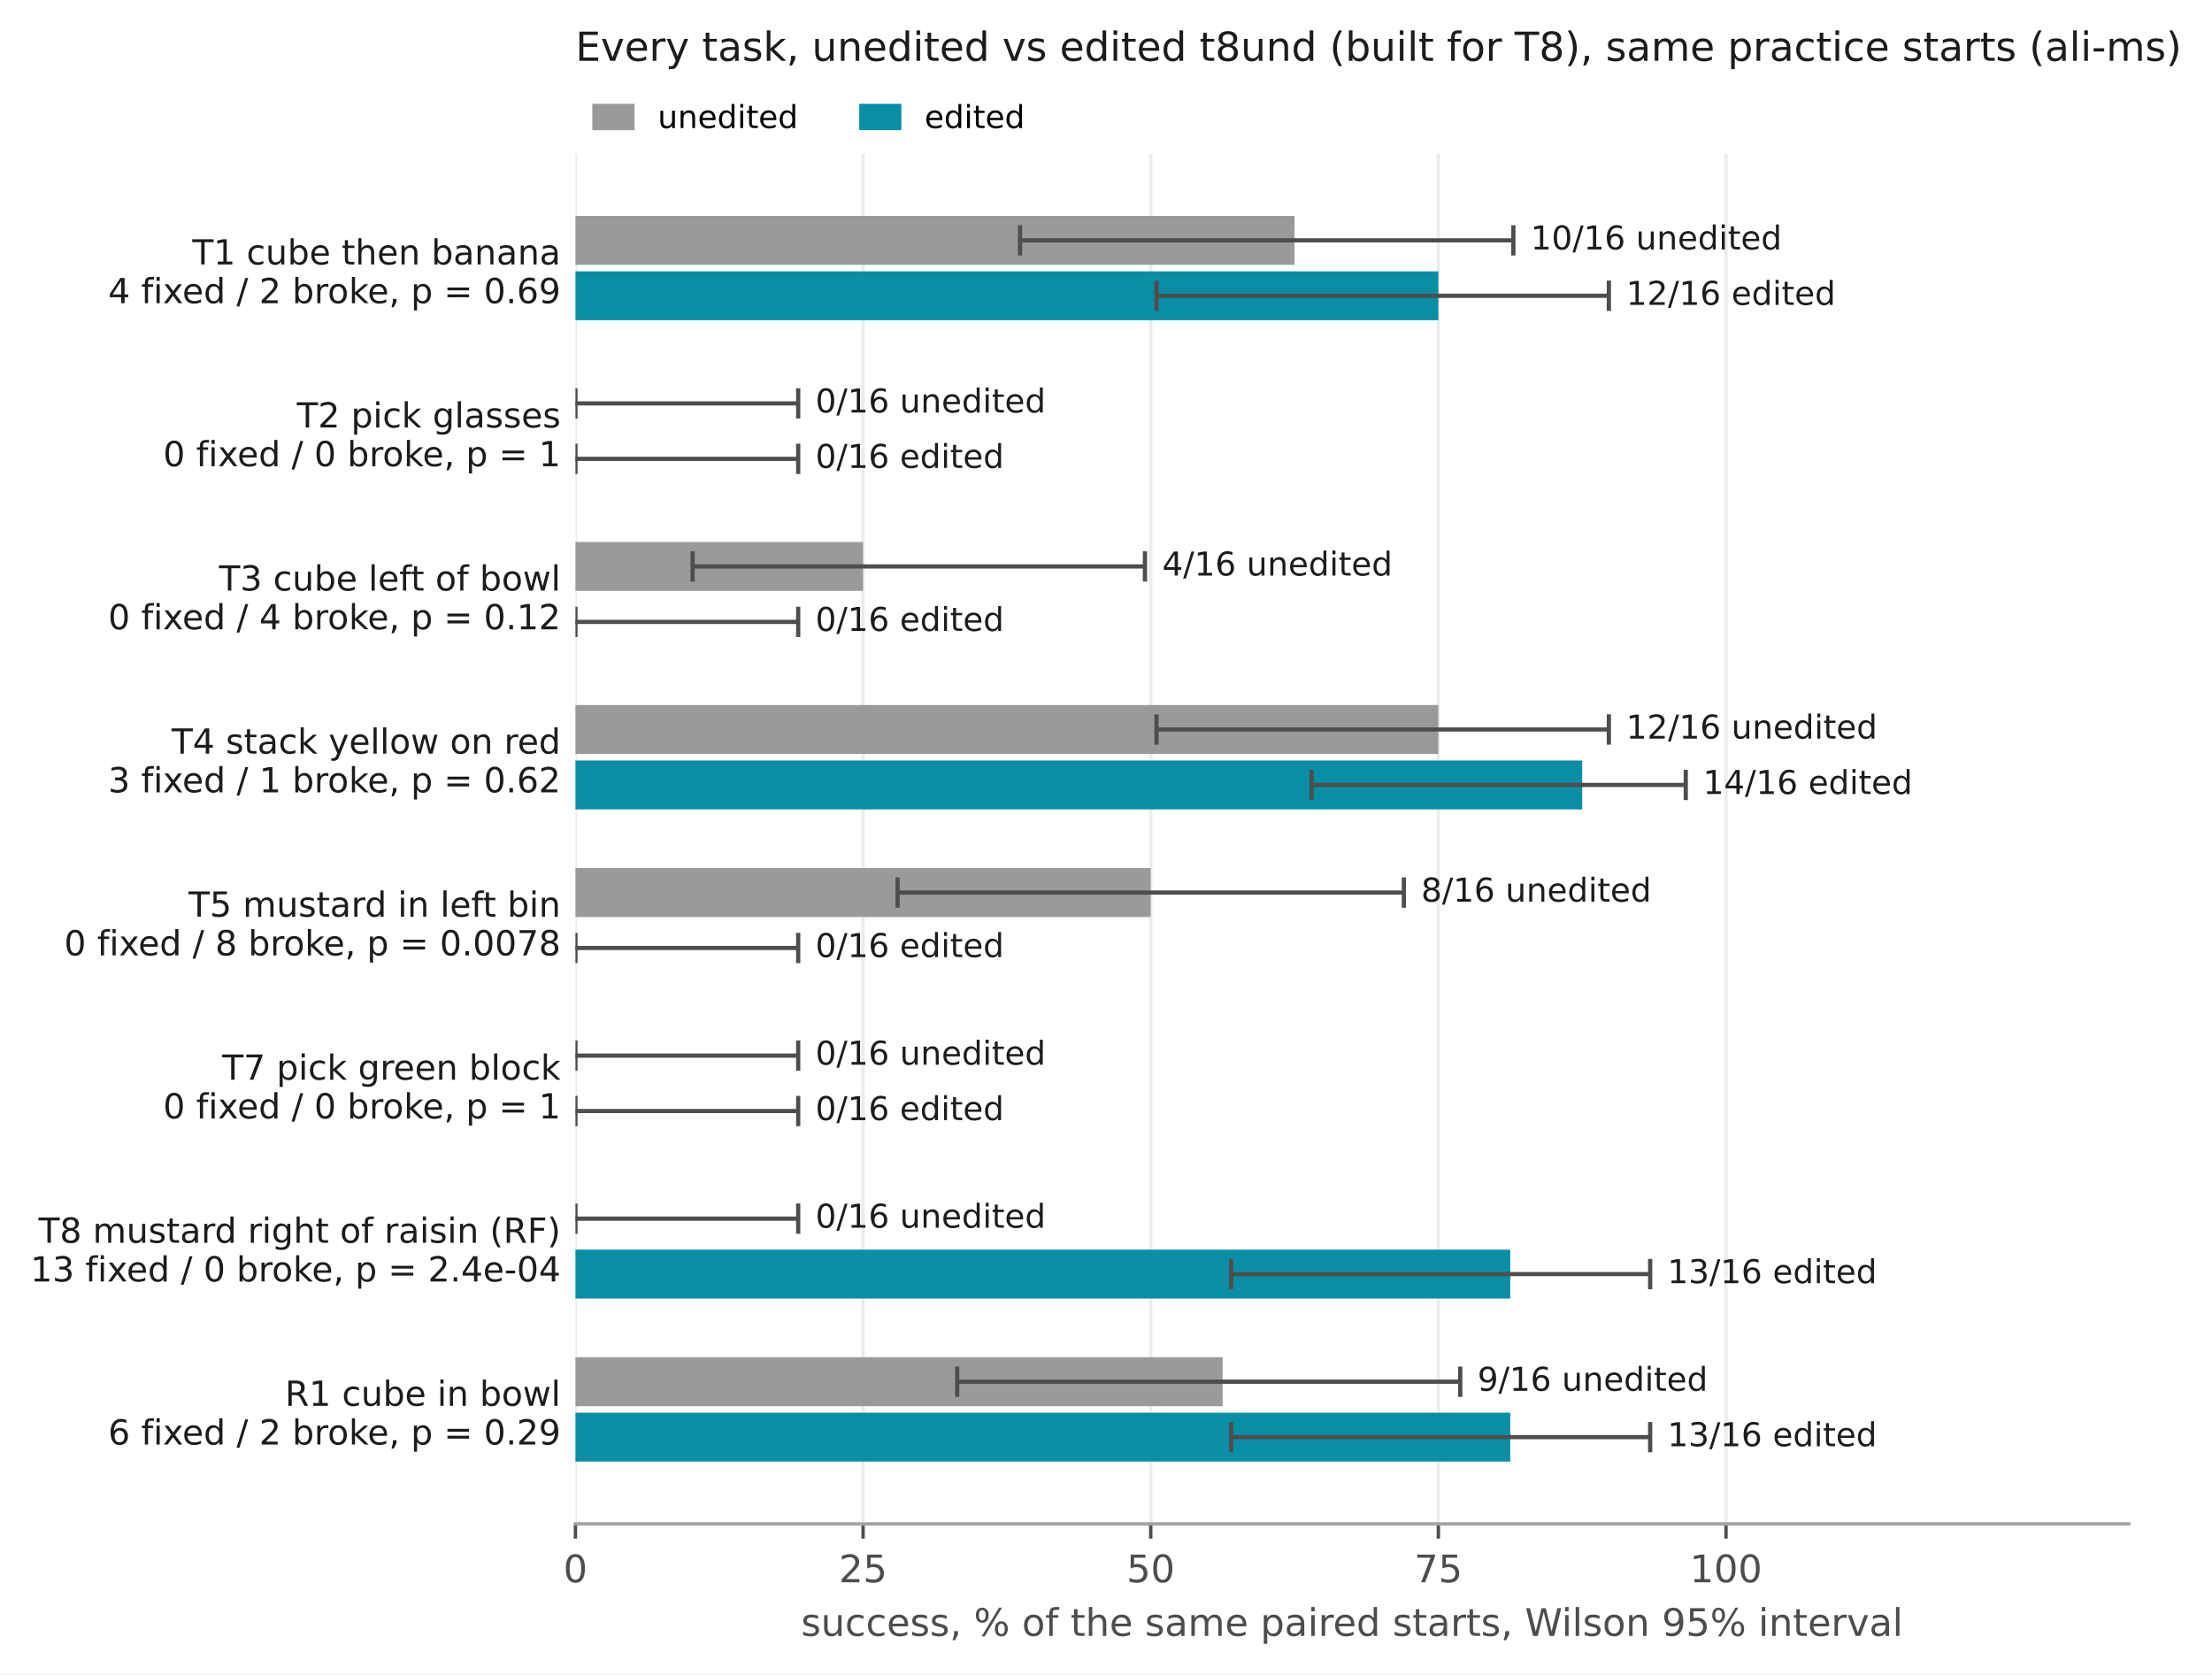
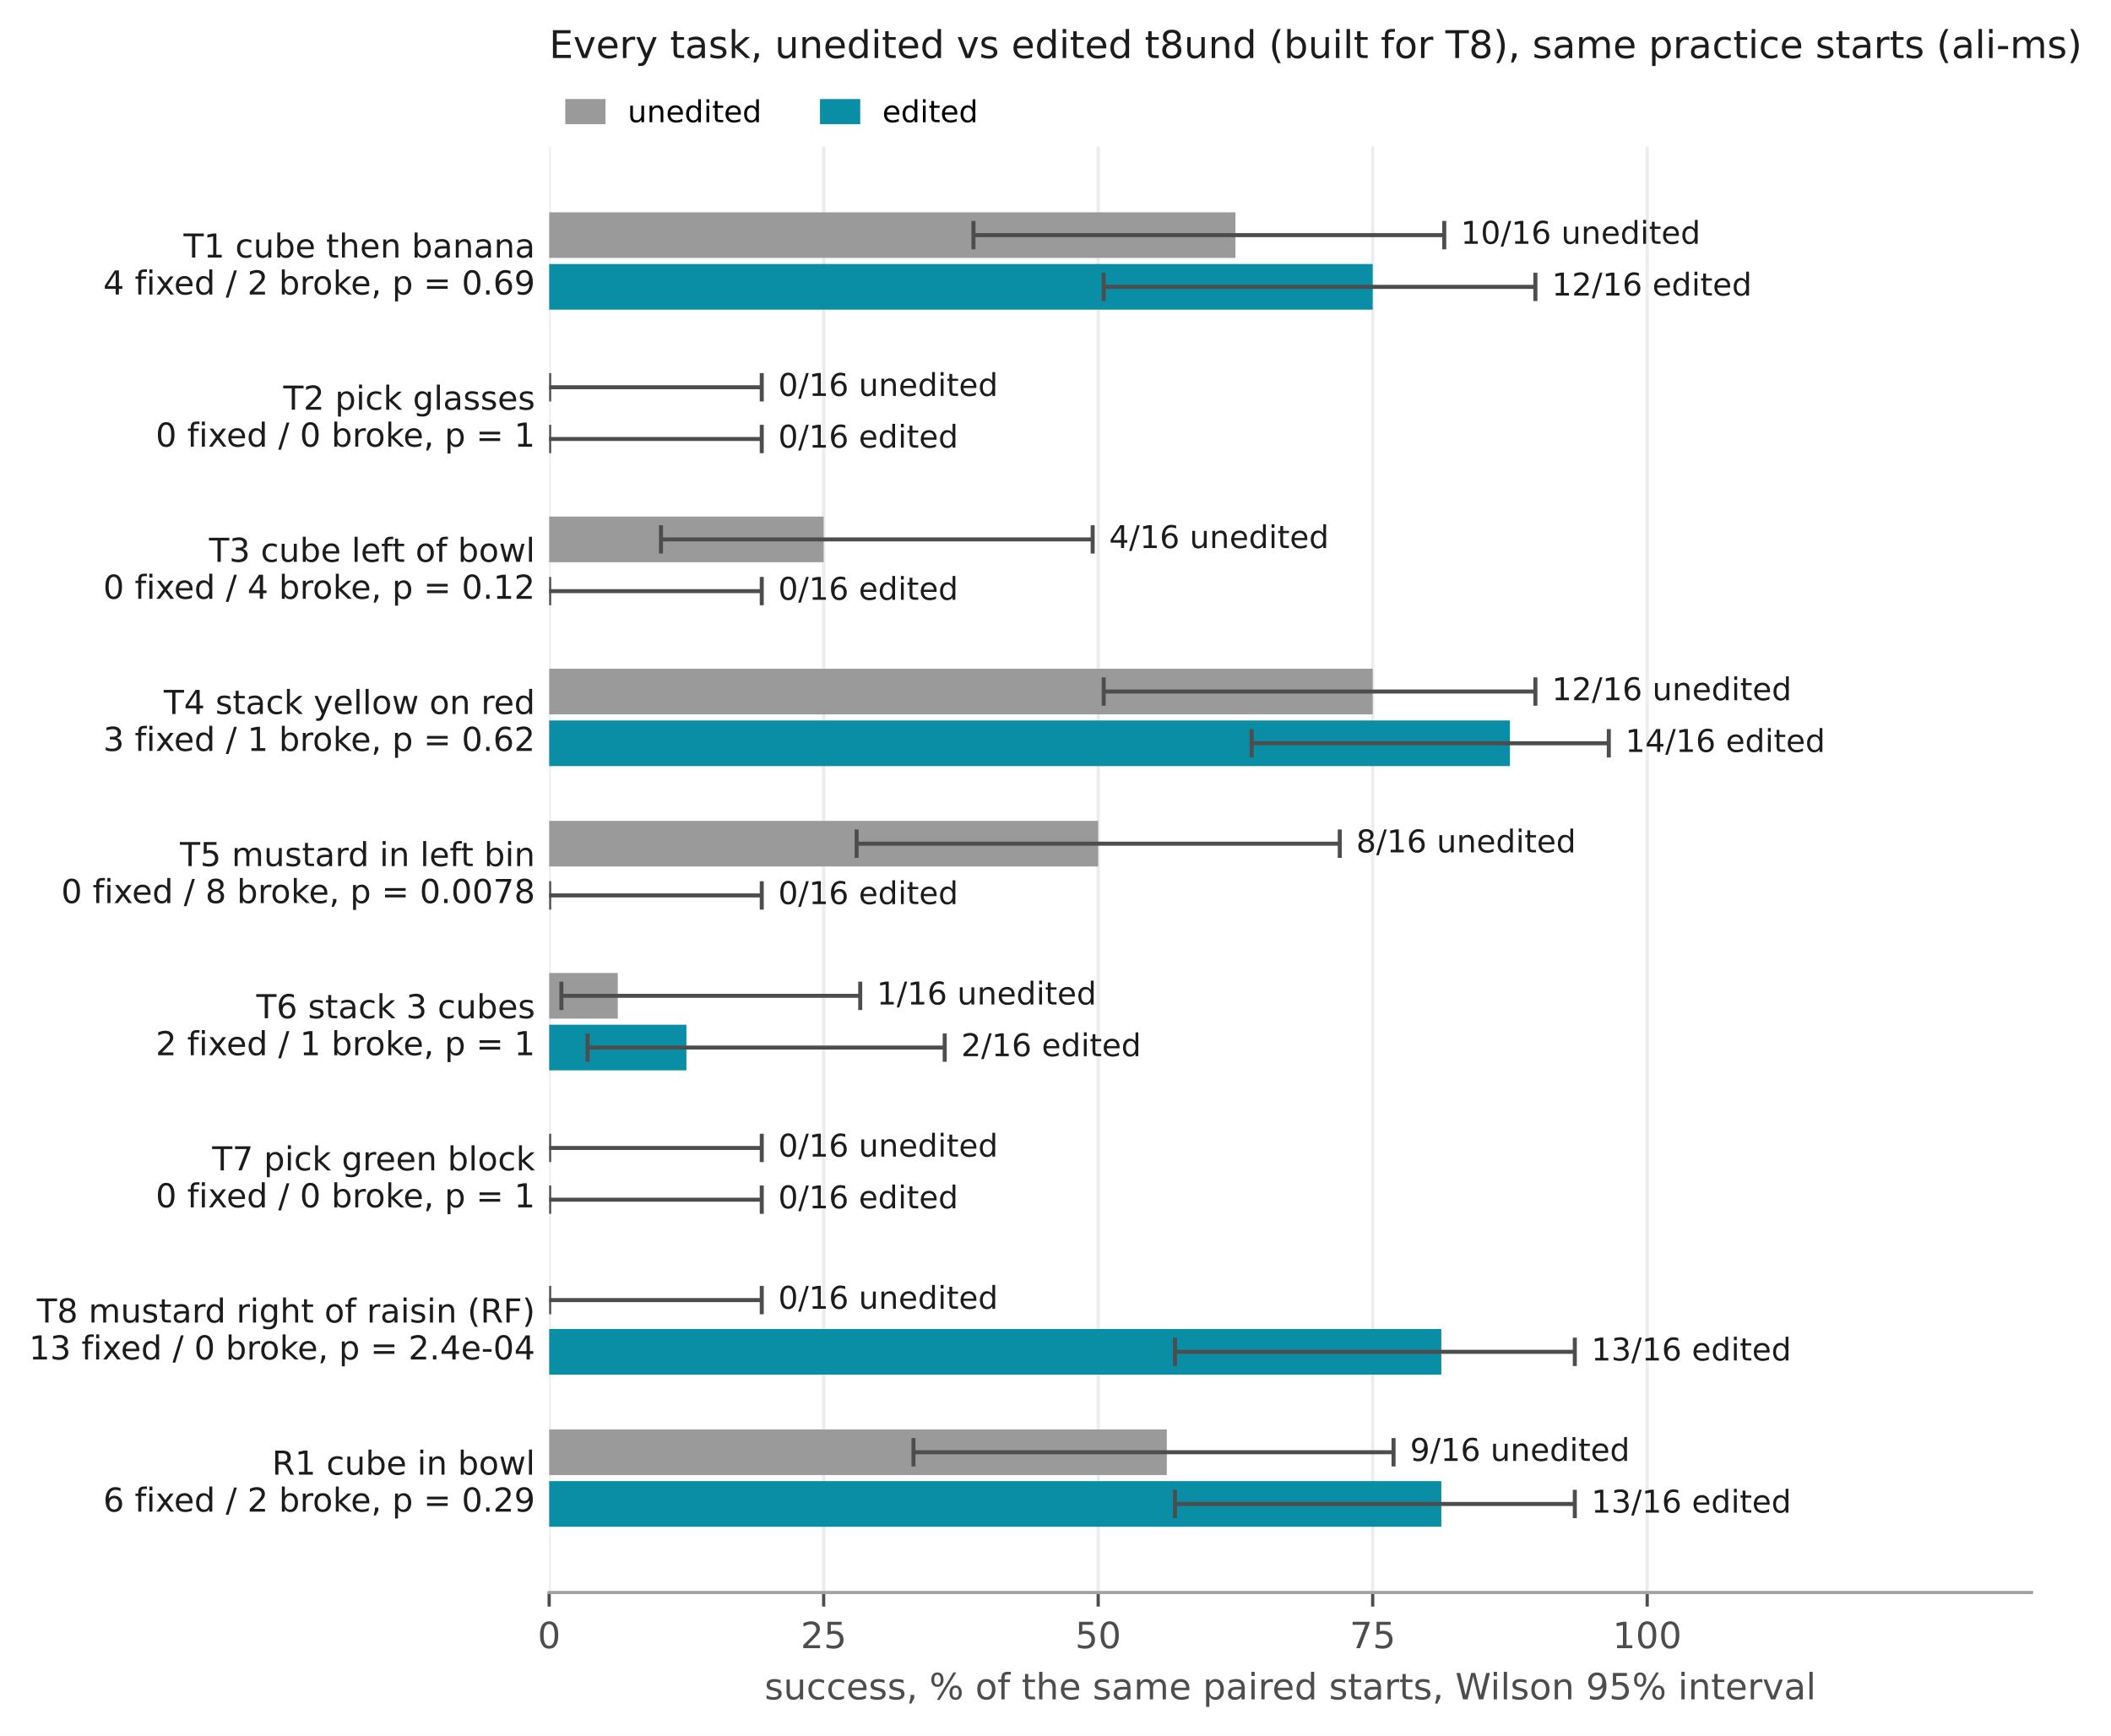
- <svg xmlns="http://www.w3.org/2000/svg" xmlns:xlink="http://www.w3.org/1999/xlink" width="524.466pt" height="396.918pt" viewBox="0 0 524.466 396.918" version="1.1">
+ <svg xmlns="http://www.w3.org/2000/svg" xmlns:xlink="http://www.w3.org/1999/xlink" width="524.466pt" height="431.29pt" viewBox="0 0 524.466 431.29" version="1.1">
  <defs>
    <style type="text/css">*{stroke-linejoin: round; stroke-linecap: butt}</style>
  </defs>
  <g id="figure_1">
    <g id="patch_1">
-       <path d="M 0 396.918  L 524.466 396.918  L 524.466 0  L 0 0  z " style="fill: #ffffff" />
+       <path d="M 0 431.29  L 524.466 431.29  L 524.466 0  L 0 0  z " style="fill: #ffffff" />
    </g>
    <g id="axes_1">
      <g id="patch_2">
-         <path d="M 136.438 361.297  L 504.718 361.297  L 504.718 36.419  L 136.438 36.419  z " style="fill: #ffffff" />
+         <path d="M 136.438 395.67  L 504.718 395.67  L 504.718 36.419  L 136.438 36.419  z " style="fill: #ffffff" />
      </g>
      <g id="matplotlib.axis_1">
        <g id="xtick_1">
          <g id="line2d_1">
-             <path d="M 136.438 361.297  L 136.438 36.419  " clip-path="url(#p811face455)" style="fill: none; stroke: #ececec; stroke-width: 0.8; stroke-linecap: square" />
+             <path d="M 136.438 395.67  L 136.438 36.419  " clip-path="url(#p0af04ca057)" style="fill: none; stroke: #ececec; stroke-width: 0.8; stroke-linecap: square" />
          </g>
          <g id="line2d_2">
            <defs>
-               <path id="mc094efc248" d="M 0 0  L 0 3.5  " style="stroke: #4d4d4d; stroke-width: 0.8" />
+               <path id="mbd203a57cf" d="M 0 0  L 0 3.5  " style="stroke: #4d4d4d; stroke-width: 0.8" />
            </defs>
            <g>
-               <use xlink:href="#mc094efc248" x="136.438" y="361.297" style="fill: #4d4d4d; stroke: #4d4d4d; stroke-width: 0.8" />
+               <use xlink:href="#mbd203a57cf" x="136.438" y="395.67" style="fill: #4d4d4d; stroke: #4d4d4d; stroke-width: 0.8" />
            </g>
          </g>
          <g id="text_1">
-             <text style="font-size: 9px; font-family: 'DejaVu Sans'; text-anchor: middle; fill: #4d4d4d" x="136.438" y="375.136" transform="rotate(-0 136.438 375.1355)">0</text>
+             <text style="font-size: 9px; font-family: 'DejaVu Sans'; text-anchor: middle; fill: #4d4d4d" x="136.438" y="409.508" transform="rotate(-0 136.438 409.5083)">0</text>
          </g>
        </g>
        <g id="xtick_2">
          <g id="line2d_3">
-             <path d="M 204.638 361.297  L 204.638 36.419  " clip-path="url(#p811face455)" style="fill: none; stroke: #ececec; stroke-width: 0.8; stroke-linecap: square" />
+             <path d="M 204.638 395.67  L 204.638 36.419  " clip-path="url(#p0af04ca057)" style="fill: none; stroke: #ececec; stroke-width: 0.8; stroke-linecap: square" />
          </g>
          <g id="line2d_4">
            <g>
-               <use xlink:href="#mc094efc248" x="204.638" y="361.297" style="fill: #4d4d4d; stroke: #4d4d4d; stroke-width: 0.8" />
+               <use xlink:href="#mbd203a57cf" x="204.638" y="395.67" style="fill: #4d4d4d; stroke: #4d4d4d; stroke-width: 0.8" />
            </g>
          </g>
          <g id="text_2">
-             <text style="font-size: 9px; font-family: 'DejaVu Sans'; text-anchor: middle; fill: #4d4d4d" x="204.638" y="375.136" transform="rotate(-0 204.638 375.1355)">25</text>
+             <text style="font-size: 9px; font-family: 'DejaVu Sans'; text-anchor: middle; fill: #4d4d4d" x="204.638" y="409.508" transform="rotate(-0 204.638 409.5083)">25</text>
          </g>
        </g>
        <g id="xtick_3">
          <g id="line2d_5">
-             <path d="M 272.838 361.297  L 272.838 36.419  " clip-path="url(#p811face455)" style="fill: none; stroke: #ececec; stroke-width: 0.8; stroke-linecap: square" />
+             <path d="M 272.838 395.67  L 272.838 36.419  " clip-path="url(#p0af04ca057)" style="fill: none; stroke: #ececec; stroke-width: 0.8; stroke-linecap: square" />
          </g>
          <g id="line2d_6">
            <g>
-               <use xlink:href="#mc094efc248" x="272.838" y="361.297" style="fill: #4d4d4d; stroke: #4d4d4d; stroke-width: 0.8" />
+               <use xlink:href="#mbd203a57cf" x="272.838" y="395.67" style="fill: #4d4d4d; stroke: #4d4d4d; stroke-width: 0.8" />
            </g>
          </g>
          <g id="text_3">
-             <text style="font-size: 9px; font-family: 'DejaVu Sans'; text-anchor: middle; fill: #4d4d4d" x="272.838" y="375.136" transform="rotate(-0 272.838 375.1355)">50</text>
+             <text style="font-size: 9px; font-family: 'DejaVu Sans'; text-anchor: middle; fill: #4d4d4d" x="272.838" y="409.508" transform="rotate(-0 272.838 409.5083)">50</text>
          </g>
        </g>
        <g id="xtick_4">
          <g id="line2d_7">
-             <path d="M 341.038 361.297  L 341.038 36.419  " clip-path="url(#p811face455)" style="fill: none; stroke: #ececec; stroke-width: 0.8; stroke-linecap: square" />
+             <path d="M 341.038 395.67  L 341.038 36.419  " clip-path="url(#p0af04ca057)" style="fill: none; stroke: #ececec; stroke-width: 0.8; stroke-linecap: square" />
          </g>
          <g id="line2d_8">
            <g>
-               <use xlink:href="#mc094efc248" x="341.038" y="361.297" style="fill: #4d4d4d; stroke: #4d4d4d; stroke-width: 0.8" />
+               <use xlink:href="#mbd203a57cf" x="341.038" y="395.67" style="fill: #4d4d4d; stroke: #4d4d4d; stroke-width: 0.8" />
            </g>
          </g>
          <g id="text_4">
-             <text style="font-size: 9px; font-family: 'DejaVu Sans'; text-anchor: middle; fill: #4d4d4d" x="341.038" y="375.136" transform="rotate(-0 341.038 375.1355)">75</text>
+             <text style="font-size: 9px; font-family: 'DejaVu Sans'; text-anchor: middle; fill: #4d4d4d" x="341.038" y="409.508" transform="rotate(-0 341.038 409.5083)">75</text>
          </g>
        </g>
        <g id="xtick_5">
          <g id="line2d_9">
-             <path d="M 409.238 361.297  L 409.238 36.419  " clip-path="url(#p811face455)" style="fill: none; stroke: #ececec; stroke-width: 0.8; stroke-linecap: square" />
+             <path d="M 409.238 395.67  L 409.238 36.419  " clip-path="url(#p0af04ca057)" style="fill: none; stroke: #ececec; stroke-width: 0.8; stroke-linecap: square" />
          </g>
          <g id="line2d_10">
            <g>
-               <use xlink:href="#mc094efc248" x="409.238" y="361.297" style="fill: #4d4d4d; stroke: #4d4d4d; stroke-width: 0.8" />
+               <use xlink:href="#mbd203a57cf" x="409.238" y="395.67" style="fill: #4d4d4d; stroke: #4d4d4d; stroke-width: 0.8" />
            </g>
          </g>
          <g id="text_5">
-             <text style="font-size: 9px; font-family: 'DejaVu Sans'; text-anchor: middle; fill: #4d4d4d" x="409.238" y="375.136" transform="rotate(-0 409.238 375.1355)">100</text>
+             <text style="font-size: 9px; font-family: 'DejaVu Sans'; text-anchor: middle; fill: #4d4d4d" x="409.238" y="409.508" transform="rotate(-0 409.238 409.5083)">100</text>
          </g>
        </g>
        <g id="text_6">
-           <text style="font-size: 9px; font-family: 'DejaVu Sans'; text-anchor: middle; fill: #4d4d4d" x="320.578" y="387.846" transform="rotate(-0 320.578 387.8458)">success, % of the same paired starts, Wilson 95% interval</text>
+           <text style="font-size: 9px; font-family: 'DejaVu Sans'; text-anchor: middle; fill: #4d4d4d" x="320.578" y="422.219" transform="rotate(-0 320.578 422.2186)">success, % of the same paired starts, Wilson 95% interval</text>
        </g>
      </g>
      <g id="matplotlib.axis_2">
        <g id="ytick_1">
          <g id="line2d_11" />
          <g id="text_7">
-             <text style="font-size: 8.2px; font-family: 'DejaVu Sans'; fill: #1c1c1c" transform="translate(67.56609 333.3066)">R1 cube in bowl</text>
-             <text style="font-size: 8.2px; font-family: 'DejaVu Sans'; fill: #1c1c1c" transform="translate(25.63847 342.4888)">6 fixed / 2 broke, p = 0.29</text>
+             <text style="font-size: 8.2px; font-family: 'DejaVu Sans'; fill: #1c1c1c" transform="translate(67.56609 366.3914)">R1 cube in bowl</text>
+             <text style="font-size: 8.2px; font-family: 'DejaVu Sans'; fill: #1c1c1c" transform="translate(25.63847 375.5736)">6 fixed / 2 broke, p = 0.29</text>
          </g>
        </g>
        <g id="ytick_2">
          <g id="line2d_12" />
          <g id="text_8">
-             <text style="font-size: 8.2px; font-family: 'DejaVu Sans'; fill: #1c1c1c" transform="translate(9.150062 294.649)">T8 mustard right of raisin (RF)</text>
-             <text style="font-size: 8.2px; font-family: 'DejaVu Sans'; fill: #1c1c1c" transform="translate(7.2 303.8312)">13 fixed / 0 broke, p = 2.4e-04</text>
+             <text style="font-size: 8.2px; font-family: 'DejaVu Sans'; fill: #1c1c1c" transform="translate(9.150062 328.5914)">T8 mustard right of raisin (RF)</text>
+             <text style="font-size: 8.2px; font-family: 'DejaVu Sans'; fill: #1c1c1c" transform="translate(7.2 337.7736)">13 fixed / 0 broke, p = 2.4e-04</text>
          </g>
        </g>
        <g id="ytick_3">
          <g id="line2d_13" />
          <g id="text_9">
-             <text style="font-size: 8.2px; font-family: 'DejaVu Sans'; fill: #1c1c1c" transform="translate(52.71513 255.9914)">T7 pick green block</text>
-             <text style="font-size: 8.2px; font-family: 'DejaVu Sans'; fill: #1c1c1c" transform="translate(38.67903 265.1736)">0 fixed / 0 broke, p = 1</text>
+             <text style="font-size: 8.2px; font-family: 'DejaVu Sans'; fill: #1c1c1c" transform="translate(52.71513 290.7914)">T7 pick green block</text>
+             <text style="font-size: 8.2px; font-family: 'DejaVu Sans'; fill: #1c1c1c" transform="translate(38.67903 299.9737)">0 fixed / 0 broke, p = 1</text>
          </g>
        </g>
        <g id="ytick_4">
          <g id="line2d_14" />
          <g id="text_10">
-             <text style="font-size: 8.2px; font-family: 'DejaVu Sans'; fill: #1c1c1c" transform="translate(44.72269 217.3338)">T5 mustard in left bin</text>
-             <text style="font-size: 8.2px; font-family: 'DejaVu Sans'; fill: #1c1c1c" transform="translate(15.20397 226.516)">0 fixed / 8 broke, p = 0.0078</text>
+             <text style="font-size: 8.2px; font-family: 'DejaVu Sans'; fill: #1c1c1c" transform="translate(63.68006 252.9914)">T6 stack 3 cubes</text>
+             <text style="font-size: 8.2px; font-family: 'DejaVu Sans'; fill: #1c1c1c" transform="translate(38.67903 262.1737)">2 fixed / 1 broke, p = 1</text>
          </g>
        </g>
        <g id="ytick_5">
          <g id="line2d_15" />
          <g id="text_11">
-             <text style="font-size: 8.2px; font-family: 'DejaVu Sans'; fill: #1c1c1c" transform="translate(40.68931 178.6762)">T4 stack yellow on red</text>
-             <text style="font-size: 8.2px; font-family: 'DejaVu Sans'; fill: #1c1c1c" transform="translate(25.63847 187.8585)">3 fixed / 1 broke, p = 0.62</text>
+             <text style="font-size: 8.2px; font-family: 'DejaVu Sans'; fill: #1c1c1c" transform="translate(44.72269 215.1914)">T5 mustard in left bin</text>
+             <text style="font-size: 8.2px; font-family: 'DejaVu Sans'; fill: #1c1c1c" transform="translate(15.20397 224.3736)">0 fixed / 8 broke, p = 0.0078</text>
          </g>
        </g>
        <g id="ytick_6">
          <g id="line2d_16" />
          <g id="text_12">
-             <text style="font-size: 8.2px; font-family: 'DejaVu Sans'; fill: #1c1c1c" transform="translate(51.93869 140.0187)">T3 cube left of bowl</text>
-             <text style="font-size: 8.2px; font-family: 'DejaVu Sans'; fill: #1c1c1c" transform="translate(25.63847 149.2009)">0 fixed / 4 broke, p = 0.12</text>
+             <text style="font-size: 8.2px; font-family: 'DejaVu Sans'; fill: #1c1c1c" transform="translate(40.68931 177.3914)">T4 stack yellow on red</text>
+             <text style="font-size: 8.2px; font-family: 'DejaVu Sans'; fill: #1c1c1c" transform="translate(25.63847 186.5736)">3 fixed / 1 broke, p = 0.62</text>
          </g>
        </g>
        <g id="ytick_7">
          <g id="line2d_17" />
          <g id="text_13">
-             <text style="font-size: 8.2px; font-family: 'DejaVu Sans'; fill: #1c1c1c" transform="translate(70.38997 101.3611)">T2 pick glasses</text>
-             <text style="font-size: 8.2px; font-family: 'DejaVu Sans'; fill: #1c1c1c" transform="translate(38.67903 110.5433)">0 fixed / 0 broke, p = 1</text>
+             <text style="font-size: 8.2px; font-family: 'DejaVu Sans'; fill: #1c1c1c" transform="translate(51.93869 139.5914)">T3 cube left of bowl</text>
+             <text style="font-size: 8.2px; font-family: 'DejaVu Sans'; fill: #1c1c1c" transform="translate(25.63847 148.7737)">0 fixed / 4 broke, p = 0.12</text>
          </g>
        </g>
        <g id="ytick_8">
          <g id="line2d_18" />
          <g id="text_14">
-             <text style="font-size: 8.2px; font-family: 'DejaVu Sans'; fill: #1c1c1c" transform="translate(45.60931 62.70347)">T1 cube then banana</text>
-             <text style="font-size: 8.2px; font-family: 'DejaVu Sans'; fill: #1c1c1c" transform="translate(25.63847 71.88568)">4 fixed / 2 broke, p = 0.69</text>
+             <text style="font-size: 8.2px; font-family: 'DejaVu Sans'; fill: #1c1c1c" transform="translate(70.38997 101.7914)">T2 pick glasses</text>
+             <text style="font-size: 8.2px; font-family: 'DejaVu Sans'; fill: #1c1c1c" transform="translate(38.67903 110.9737)">0 fixed / 0 broke, p = 1</text>
+           </g>
+         </g>
+         <g id="ytick_9">
+           <g id="line2d_19" />
+           <g id="text_15">
+             <text style="font-size: 8.2px; font-family: 'DejaVu Sans'; fill: #1c1c1c" transform="translate(45.60931 63.99144)">T1 cube then banana</text>
+             <text style="font-size: 8.2px; font-family: 'DejaVu Sans'; fill: #1c1c1c" transform="translate(25.63847 73.17365)">4 fixed / 2 broke, p = 0.69</text>
          </g>
        </g>
      </g>
      <g id="patch_3">
-         <path d="M 136.438 62.783  L 306.938 62.783  L 306.938 51.186  L 136.438 51.186  z " clip-path="url(#p811face455)" style="fill: #9a9a9a" />
+         <path d="M 136.438 64.088  L 306.938 64.088  L 306.938 52.748  L 136.438 52.748  z " clip-path="url(#p0af04ca057)" style="fill: #9a9a9a" />
      </g>
      <g id="patch_4">
-         <path d="M 136.438 75.927  L 341.038 75.927  L 341.038 64.329  L 136.438 64.329  z " clip-path="url(#p811face455)" style="fill: #0a8ea6" />
+         <path d="M 136.438 76.94  L 341.038 76.94  L 341.038 65.6  L 136.438 65.6  z " clip-path="url(#p0af04ca057)" style="fill: #0a8ea6" />
      </g>
      <g id="patch_5">
-         <path d="M 136.438 101.441  L 136.438 101.441  L 136.438 89.843  L 136.438 89.843  z " clip-path="url(#p811face455)" style="fill: #9a9a9a" />
+         <path d="M 136.438 101.888  L 136.438 101.888  L 136.438 90.548  L 136.438 90.548  z " clip-path="url(#p0af04ca057)" style="fill: #9a9a9a" />
      </g>
      <g id="patch_6">
-         <path d="M 136.438 114.584  L 136.438 114.584  L 136.438 102.987  L 136.438 102.987  z " clip-path="url(#p811face455)" style="fill: #0a8ea6" />
+         <path d="M 136.438 114.74  L 136.438 114.74  L 136.438 103.4  L 136.438 103.4  z " clip-path="url(#p0af04ca057)" style="fill: #0a8ea6" />
      </g>
      <g id="patch_7">
-         <path d="M 136.438 140.098  L 204.638 140.098  L 204.638 128.501  L 136.438 128.501  z " clip-path="url(#p811face455)" style="fill: #9a9a9a" />
+         <path d="M 136.438 139.688  L 204.638 139.688  L 204.638 128.348  L 136.438 128.348  z " clip-path="url(#p0af04ca057)" style="fill: #9a9a9a" />
      </g>
      <g id="patch_8">
-         <path d="M 136.438 153.242  L 136.438 153.242  L 136.438 141.644  L 136.438 141.644  z " clip-path="url(#p811face455)" style="fill: #0a8ea6" />
+         <path d="M 136.438 152.54  L 136.438 152.54  L 136.438 141.2  L 136.438 141.2  z " clip-path="url(#p0af04ca057)" style="fill: #0a8ea6" />
      </g>
      <g id="patch_9">
-         <path d="M 136.438 178.756  L 341.038 178.756  L 341.038 167.158  L 136.438 167.158  z " clip-path="url(#p811face455)" style="fill: #9a9a9a" />
+         <path d="M 136.438 177.488  L 341.038 177.488  L 341.038 166.148  L 136.438 166.148  z " clip-path="url(#p0af04ca057)" style="fill: #9a9a9a" />
      </g>
      <g id="patch_10">
-         <path d="M 136.438 191.899  L 375.138 191.899  L 375.138 180.302  L 136.438 180.302  z " clip-path="url(#p811face455)" style="fill: #0a8ea6" />
+         <path d="M 136.438 190.34  L 375.138 190.34  L 375.138 179  L 136.438 179  z " clip-path="url(#p0af04ca057)" style="fill: #0a8ea6" />
      </g>
      <g id="patch_11">
-         <path d="M 136.438 217.413  L 272.838 217.413  L 272.838 205.816  L 136.438 205.816  z " clip-path="url(#p811face455)" style="fill: #9a9a9a" />
+         <path d="M 136.438 215.288  L 272.838 215.288  L 272.838 203.948  L 136.438 203.948  z " clip-path="url(#p0af04ca057)" style="fill: #9a9a9a" />
      </g>
      <g id="patch_12">
-         <path d="M 136.438 230.557  L 136.438 230.557  L 136.438 218.96  L 136.438 218.96  z " clip-path="url(#p811face455)" style="fill: #0a8ea6" />
+         <path d="M 136.438 228.14  L 136.438 228.14  L 136.438 216.8  L 136.438 216.8  z " clip-path="url(#p0af04ca057)" style="fill: #0a8ea6" />
      </g>
      <g id="patch_13">
-         <path d="M 136.438 256.071  L 136.438 256.071  L 136.438 244.474  L 136.438 244.474  z " clip-path="url(#p811face455)" style="fill: #9a9a9a" />
+         <path d="M 136.438 253.088  L 153.488 253.088  L 153.488 241.748  L 136.438 241.748  z " clip-path="url(#p0af04ca057)" style="fill: #9a9a9a" />
      </g>
      <g id="patch_14">
-         <path d="M 136.438 269.215  L 136.438 269.215  L 136.438 257.617  L 136.438 257.617  z " clip-path="url(#p811face455)" style="fill: #0a8ea6" />
+         <path d="M 136.438 265.94  L 170.538 265.94  L 170.538 254.6  L 136.438 254.6  z " clip-path="url(#p0af04ca057)" style="fill: #0a8ea6" />
      </g>
      <g id="patch_15">
-         <path d="M 136.438 294.729  L 136.438 294.729  L 136.438 283.131  L 136.438 283.131  z " clip-path="url(#p811face455)" style="fill: #9a9a9a" />
+         <path d="M 136.438 290.888  L 136.438 290.888  L 136.438 279.548  L 136.438 279.548  z " clip-path="url(#p0af04ca057)" style="fill: #9a9a9a" />
      </g>
      <g id="patch_16">
-         <path d="M 136.438 307.872  L 358.088 307.872  L 358.088 296.275  L 136.438 296.275  z " clip-path="url(#p811face455)" style="fill: #0a8ea6" />
+         <path d="M 136.438 303.74  L 136.438 303.74  L 136.438 292.4  L 136.438 292.4  z " clip-path="url(#p0af04ca057)" style="fill: #0a8ea6" />
      </g>
      <g id="patch_17">
-         <path d="M 136.438 333.386  L 289.888 333.386  L 289.888 321.789  L 136.438 321.789  z " clip-path="url(#p811face455)" style="fill: #9a9a9a" />
+         <path d="M 136.438 328.688  L 136.438 328.688  L 136.438 317.348  L 136.438 317.348  z " clip-path="url(#p0af04ca057)" style="fill: #9a9a9a" />
      </g>
      <g id="patch_18">
-         <path d="M 136.438 346.53  L 358.088 346.53  L 358.088 334.932  L 136.438 334.932  z " clip-path="url(#p811face455)" style="fill: #0a8ea6" />
+         <path d="M 136.438 341.54  L 358.088 341.54  L 358.088 330.2  L 136.438 330.2  z " clip-path="url(#p0af04ca057)" style="fill: #0a8ea6" />
      </g>
      <g id="patch_19">
-         <path d="M 136.438 361.297  L 504.718 361.297  " style="fill: none; stroke: #a3a3a3; stroke-width: 0.8; stroke-linejoin: miter; stroke-linecap: square" />
-       </g>
-       <g id="line2d_19">
-         <path d="M 241.851 56.984  L 358.821 56.984  " clip-path="url(#p811face455)" style="fill: none; stroke: #4d4d4d" />
+         <path d="M 136.438 366.488  L 289.888 366.488  L 289.888 355.148  L 136.438 355.148  z " clip-path="url(#p0af04ca057)" style="fill: #9a9a9a" />
+       </g>
+       <g id="patch_20">
+         <path d="M 136.438 379.34  L 358.088 379.34  L 358.088 368  L 136.438 368  z " clip-path="url(#p0af04ca057)" style="fill: #0a8ea6" />
+       </g>
+       <g id="patch_21">
+         <path d="M 136.438 395.67  L 504.718 395.67  " style="fill: none; stroke: #a3a3a3; stroke-width: 0.8; stroke-linejoin: miter; stroke-linecap: square" />
      </g>
      <g id="line2d_20">
-         <path d="M 241.851 60.077  L 241.851 53.892  " clip-path="url(#p811face455)" style="fill: none; stroke: #4d4d4d; stroke-linecap: square" />
+         <path d="M 241.851 58.418  L 358.821 58.418  " clip-path="url(#p0af04ca057)" style="fill: none; stroke: #4d4d4d" />
      </g>
      <g id="line2d_21">
-         <path d="M 358.821 60.077  L 358.821 53.892  " clip-path="url(#p811face455)" style="fill: none; stroke: #4d4d4d; stroke-linecap: square" />
-       </g>
-       <g id="text_15">
-         <text style="font-size: 7.8px; font-family: 'DejaVu Sans'; text-anchor: start; fill: #1c1c1c" x="362.913" y="59.137" transform="rotate(-0 362.9132 59.13667)">10/16 unedited</text>
+         <path d="M 241.851 61.442  L 241.851 55.394  " clip-path="url(#p0af04ca057)" style="fill: none; stroke: #4d4d4d; stroke-linecap: square" />
      </g>
      <g id="line2d_22">
-         <path d="M 274.207 70.128  L 381.461 70.128  " clip-path="url(#p811face455)" style="fill: none; stroke: #4d4d4d" />
+         <path d="M 358.821 61.442  L 358.821 55.394  " clip-path="url(#p0af04ca057)" style="fill: none; stroke: #4d4d4d; stroke-linecap: square" />
+       </g>
+       <g id="text_16">
+         <text style="font-size: 7.8px; font-family: 'DejaVu Sans'; text-anchor: start; fill: #1c1c1c" x="362.913" y="60.57" transform="rotate(-0 362.9132 60.57043)">10/16 unedited</text>
      </g>
      <g id="line2d_23">
-         <path d="M 274.207 73.221  L 274.207 67.035  " clip-path="url(#p811face455)" style="fill: none; stroke: #4d4d4d; stroke-linecap: square" />
+         <path d="M 274.207 71.27  L 381.461 71.27  " clip-path="url(#p0af04ca057)" style="fill: none; stroke: #4d4d4d" />
      </g>
      <g id="line2d_24">
-         <path d="M 381.461 73.221  L 381.461 67.035  " clip-path="url(#p811face455)" style="fill: none; stroke: #4d4d4d; stroke-linecap: square" />
-       </g>
-       <g id="text_16">
-         <text style="font-size: 7.8px; font-family: 'DejaVu Sans'; text-anchor: start; fill: #1c1c1c" x="385.553" y="72.28" transform="rotate(-0 385.5534 72.28025)">12/16 edited</text>
+         <path d="M 274.207 74.294  L 274.207 68.246  " clip-path="url(#p0af04ca057)" style="fill: none; stroke: #4d4d4d; stroke-linecap: square" />
      </g>
      <g id="line2d_25">
-         <path d="M 136.438 95.642  L 189.254 95.642  " clip-path="url(#p811face455)" style="fill: none; stroke: #4d4d4d" />
+         <path d="M 381.461 74.294  L 381.461 68.246  " clip-path="url(#p0af04ca057)" style="fill: none; stroke: #4d4d4d; stroke-linecap: square" />
+       </g>
+       <g id="text_17">
+         <text style="font-size: 7.8px; font-family: 'DejaVu Sans'; text-anchor: start; fill: #1c1c1c" x="385.553" y="73.422" transform="rotate(-0 385.5534 73.42243)">12/16 edited</text>
      </g>
      <g id="line2d_26">
-         <path d="M 136.438 98.735  L 136.438 92.549  " clip-path="url(#p811face455)" style="fill: none; stroke: #4d4d4d; stroke-linecap: square" />
+         <path d="M 136.438 96.218  L 189.254 96.218  " clip-path="url(#p0af04ca057)" style="fill: none; stroke: #4d4d4d" />
      </g>
      <g id="line2d_27">
-         <path d="M 189.254 98.735  L 189.254 92.549  " clip-path="url(#p811face455)" style="fill: none; stroke: #4d4d4d; stroke-linecap: square" />
-       </g>
-       <g id="text_17">
-         <text style="font-size: 7.8px; font-family: 'DejaVu Sans'; text-anchor: start; fill: #1c1c1c" x="193.346" y="97.794" transform="rotate(-0 193.3462 97.79426)">0/16 unedited</text>
+         <path d="M 136.438 99.242  L 136.438 93.194  " clip-path="url(#p0af04ca057)" style="fill: none; stroke: #4d4d4d; stroke-linecap: square" />
      </g>
      <g id="line2d_28">
-         <path d="M 136.438 108.786  L 189.254 108.786  " clip-path="url(#p811face455)" style="fill: none; stroke: #4d4d4d" />
+         <path d="M 189.254 99.242  L 189.254 93.194  " clip-path="url(#p0af04ca057)" style="fill: none; stroke: #4d4d4d; stroke-linecap: square" />
+       </g>
+       <g id="text_18">
+         <text style="font-size: 7.8px; font-family: 'DejaVu Sans'; text-anchor: start; fill: #1c1c1c" x="193.346" y="98.37" transform="rotate(-0 193.3462 98.37043)">0/16 unedited</text>
      </g>
      <g id="line2d_29">
-         <path d="M 136.438 111.878  L 136.438 105.693  " clip-path="url(#p811face455)" style="fill: none; stroke: #4d4d4d; stroke-linecap: square" />
+         <path d="M 136.438 109.07  L 189.254 109.07  " clip-path="url(#p0af04ca057)" style="fill: none; stroke: #4d4d4d" />
      </g>
      <g id="line2d_30">
-         <path d="M 189.254 111.878  L 189.254 105.693  " clip-path="url(#p811face455)" style="fill: none; stroke: #4d4d4d; stroke-linecap: square" />
-       </g>
-       <g id="text_18">
-         <text style="font-size: 7.8px; font-family: 'DejaVu Sans'; text-anchor: start; fill: #1c1c1c" x="193.346" y="110.938" transform="rotate(-0 193.3462 110.9378)">0/16 edited</text>
+         <path d="M 136.438 112.094  L 136.438 106.046  " clip-path="url(#p0af04ca057)" style="fill: none; stroke: #4d4d4d; stroke-linecap: square" />
      </g>
      <g id="line2d_31">
-         <path d="M 164.215 134.3  L 271.469 134.3  " clip-path="url(#p811face455)" style="fill: none; stroke: #4d4d4d" />
+         <path d="M 189.254 112.094  L 189.254 106.046  " clip-path="url(#p0af04ca057)" style="fill: none; stroke: #4d4d4d; stroke-linecap: square" />
+       </g>
+       <g id="text_19">
+         <text style="font-size: 7.8px; font-family: 'DejaVu Sans'; text-anchor: start; fill: #1c1c1c" x="193.346" y="111.222" transform="rotate(-0 193.3462 111.2224)">0/16 edited</text>
      </g>
      <g id="line2d_32">
-         <path d="M 164.215 137.392  L 164.215 131.207  " clip-path="url(#p811face455)" style="fill: none; stroke: #4d4d4d; stroke-linecap: square" />
+         <path d="M 164.215 134.018  L 271.469 134.018  " clip-path="url(#p0af04ca057)" style="fill: none; stroke: #4d4d4d" />
      </g>
      <g id="line2d_33">
-         <path d="M 271.469 137.392  L 271.469 131.207  " clip-path="url(#p811face455)" style="fill: none; stroke: #4d4d4d; stroke-linecap: square" />
-       </g>
-       <g id="text_19">
-         <text style="font-size: 7.8px; font-family: 'DejaVu Sans'; text-anchor: start; fill: #1c1c1c" x="275.561" y="136.452" transform="rotate(-0 275.5614 136.4519)">4/16 unedited</text>
+         <path d="M 164.215 137.042  L 164.215 130.994  " clip-path="url(#p0af04ca057)" style="fill: none; stroke: #4d4d4d; stroke-linecap: square" />
      </g>
      <g id="line2d_34">
-         <path d="M 136.438 147.443  L 189.254 147.443  " clip-path="url(#p811face455)" style="fill: none; stroke: #4d4d4d" />
+         <path d="M 271.469 137.042  L 271.469 130.994  " clip-path="url(#p0af04ca057)" style="fill: none; stroke: #4d4d4d; stroke-linecap: square" />
+       </g>
+       <g id="text_20">
+         <text style="font-size: 7.8px; font-family: 'DejaVu Sans'; text-anchor: start; fill: #1c1c1c" x="275.561" y="136.17" transform="rotate(-0 275.5614 136.1704)">4/16 unedited</text>
      </g>
      <g id="line2d_35">
-         <path d="M 136.438 150.536  L 136.438 144.351  " clip-path="url(#p811face455)" style="fill: none; stroke: #4d4d4d; stroke-linecap: square" />
+         <path d="M 136.438 146.87  L 189.254 146.87  " clip-path="url(#p0af04ca057)" style="fill: none; stroke: #4d4d4d" />
      </g>
      <g id="line2d_36">
-         <path d="M 189.254 150.536  L 189.254 144.351  " clip-path="url(#p811face455)" style="fill: none; stroke: #4d4d4d; stroke-linecap: square" />
-       </g>
-       <g id="text_20">
-         <text style="font-size: 7.8px; font-family: 'DejaVu Sans'; text-anchor: start; fill: #1c1c1c" x="193.346" y="149.595" transform="rotate(-0 193.3462 149.5954)">0/16 edited</text>
+         <path d="M 136.438 149.894  L 136.438 143.846  " clip-path="url(#p0af04ca057)" style="fill: none; stroke: #4d4d4d; stroke-linecap: square" />
      </g>
      <g id="line2d_37">
-         <path d="M 274.207 172.957  L 381.461 172.957  " clip-path="url(#p811face455)" style="fill: none; stroke: #4d4d4d" />
+         <path d="M 189.254 149.894  L 189.254 143.846  " clip-path="url(#p0af04ca057)" style="fill: none; stroke: #4d4d4d; stroke-linecap: square" />
+       </g>
+       <g id="text_21">
+         <text style="font-size: 7.8px; font-family: 'DejaVu Sans'; text-anchor: start; fill: #1c1c1c" x="193.346" y="149.022" transform="rotate(-0 193.3462 149.0224)">0/16 edited</text>
      </g>
      <g id="line2d_38">
-         <path d="M 274.207 176.05  L 274.207 169.865  " clip-path="url(#p811face455)" style="fill: none; stroke: #4d4d4d; stroke-linecap: square" />
+         <path d="M 274.207 171.818  L 381.461 171.818  " clip-path="url(#p0af04ca057)" style="fill: none; stroke: #4d4d4d" />
      </g>
      <g id="line2d_39">
-         <path d="M 381.461 176.05  L 381.461 169.865  " clip-path="url(#p811face455)" style="fill: none; stroke: #4d4d4d; stroke-linecap: square" />
-       </g>
-       <g id="text_21">
-         <text style="font-size: 7.8px; font-family: 'DejaVu Sans'; text-anchor: start; fill: #1c1c1c" x="385.553" y="175.109" transform="rotate(-0 385.5534 175.1094)">12/16 unedited</text>
+         <path d="M 274.207 174.842  L 274.207 168.794  " clip-path="url(#p0af04ca057)" style="fill: none; stroke: #4d4d4d; stroke-linecap: square" />
      </g>
      <g id="line2d_40">
-         <path d="M 310.968 186.101  L 399.696 186.101  " clip-path="url(#p811face455)" style="fill: none; stroke: #4d4d4d" />
+         <path d="M 381.461 174.842  L 381.461 168.794  " clip-path="url(#p0af04ca057)" style="fill: none; stroke: #4d4d4d; stroke-linecap: square" />
+       </g>
+       <g id="text_22">
+         <text style="font-size: 7.8px; font-family: 'DejaVu Sans'; text-anchor: start; fill: #1c1c1c" x="385.553" y="173.97" transform="rotate(-0 385.5534 173.9704)">12/16 unedited</text>
      </g>
      <g id="line2d_41">
-         <path d="M 310.968 189.193  L 310.968 183.008  " clip-path="url(#p811face455)" style="fill: none; stroke: #4d4d4d; stroke-linecap: square" />
+         <path d="M 310.968 184.67  L 399.696 184.67  " clip-path="url(#p0af04ca057)" style="fill: none; stroke: #4d4d4d" />
      </g>
      <g id="line2d_42">
-         <path d="M 399.696 189.193  L 399.696 183.008  " clip-path="url(#p811face455)" style="fill: none; stroke: #4d4d4d; stroke-linecap: square" />
-       </g>
-       <g id="text_22">
-         <text style="font-size: 7.8px; font-family: 'DejaVu Sans'; text-anchor: start; fill: #1c1c1c" x="403.788" y="188.253" transform="rotate(-0 403.7882 188.253)">14/16 edited</text>
+         <path d="M 310.968 187.694  L 310.968 181.646  " clip-path="url(#p0af04ca057)" style="fill: none; stroke: #4d4d4d; stroke-linecap: square" />
      </g>
      <g id="line2d_43">
-         <path d="M 212.821 211.615  L 332.855 211.615  " clip-path="url(#p811face455)" style="fill: none; stroke: #4d4d4d" />
+         <path d="M 399.696 187.694  L 399.696 181.646  " clip-path="url(#p0af04ca057)" style="fill: none; stroke: #4d4d4d; stroke-linecap: square" />
+       </g>
+       <g id="text_23">
+         <text style="font-size: 7.8px; font-family: 'DejaVu Sans'; text-anchor: start; fill: #1c1c1c" x="403.788" y="186.822" transform="rotate(-0 403.7882 186.8224)">14/16 edited</text>
      </g>
      <g id="line2d_44">
-         <path d="M 212.821 214.707  L 212.821 208.522  " clip-path="url(#p811face455)" style="fill: none; stroke: #4d4d4d; stroke-linecap: square" />
+         <path d="M 212.821 209.618  L 332.855 209.618  " clip-path="url(#p0af04ca057)" style="fill: none; stroke: #4d4d4d" />
      </g>
      <g id="line2d_45">
-         <path d="M 332.855 214.707  L 332.855 208.522  " clip-path="url(#p811face455)" style="fill: none; stroke: #4d4d4d; stroke-linecap: square" />
-       </g>
-       <g id="text_23">
-         <text style="font-size: 7.8px; font-family: 'DejaVu Sans'; text-anchor: start; fill: #1c1c1c" x="336.947" y="213.767" transform="rotate(-0 336.9472 213.767)">8/16 unedited</text>
+         <path d="M 212.821 212.642  L 212.821 206.594  " clip-path="url(#p0af04ca057)" style="fill: none; stroke: #4d4d4d; stroke-linecap: square" />
      </g>
      <g id="line2d_46">
-         <path d="M 136.438 224.758  L 189.254 224.758  " clip-path="url(#p811face455)" style="fill: none; stroke: #4d4d4d" />
+         <path d="M 332.855 212.642  L 332.855 206.594  " clip-path="url(#p0af04ca057)" style="fill: none; stroke: #4d4d4d; stroke-linecap: square" />
+       </g>
+       <g id="text_24">
+         <text style="font-size: 7.8px; font-family: 'DejaVu Sans'; text-anchor: start; fill: #1c1c1c" x="336.947" y="211.77" transform="rotate(-0 336.9472 211.7704)">8/16 unedited</text>
      </g>
      <g id="line2d_47">
-         <path d="M 136.438 227.851  L 136.438 221.666  " clip-path="url(#p811face455)" style="fill: none; stroke: #4d4d4d; stroke-linecap: square" />
+         <path d="M 136.438 222.47  L 189.254 222.47  " clip-path="url(#p0af04ca057)" style="fill: none; stroke: #4d4d4d" />
      </g>
      <g id="line2d_48">
-         <path d="M 189.254 227.851  L 189.254 221.666  " clip-path="url(#p811face455)" style="fill: none; stroke: #4d4d4d; stroke-linecap: square" />
-       </g>
-       <g id="text_24">
-         <text style="font-size: 7.8px; font-family: 'DejaVu Sans'; text-anchor: start; fill: #1c1c1c" x="193.346" y="226.911" transform="rotate(-0 193.3462 226.9106)">0/16 edited</text>
+         <path d="M 136.438 225.494  L 136.438 219.446  " clip-path="url(#p0af04ca057)" style="fill: none; stroke: #4d4d4d; stroke-linecap: square" />
      </g>
      <g id="line2d_49">
-         <path d="M 136.438 250.272  L 189.254 250.272  " clip-path="url(#p811face455)" style="fill: none; stroke: #4d4d4d" />
+         <path d="M 189.254 225.494  L 189.254 219.446  " clip-path="url(#p0af04ca057)" style="fill: none; stroke: #4d4d4d; stroke-linecap: square" />
+       </g>
+       <g id="text_25">
+         <text style="font-size: 7.8px; font-family: 'DejaVu Sans'; text-anchor: start; fill: #1c1c1c" x="193.346" y="224.622" transform="rotate(-0 193.3462 224.6224)">0/16 edited</text>
      </g>
      <g id="line2d_50">
-         <path d="M 136.438 253.365  L 136.438 247.18  " clip-path="url(#p811face455)" style="fill: none; stroke: #4d4d4d; stroke-linecap: square" />
+         <path d="M 139.471 247.418  L 213.719 247.418  " clip-path="url(#p0af04ca057)" style="fill: none; stroke: #4d4d4d" />
      </g>
      <g id="line2d_51">
-         <path d="M 189.254 253.365  L 189.254 247.18  " clip-path="url(#p811face455)" style="fill: none; stroke: #4d4d4d; stroke-linecap: square" />
-       </g>
-       <g id="text_25">
-         <text style="font-size: 7.8px; font-family: 'DejaVu Sans'; text-anchor: start; fill: #1c1c1c" x="193.346" y="252.425" transform="rotate(-0 193.3462 252.4246)">0/16 unedited</text>
+         <path d="M 139.471 250.442  L 139.471 244.394  " clip-path="url(#p0af04ca057)" style="fill: none; stroke: #4d4d4d; stroke-linecap: square" />
      </g>
      <g id="line2d_52">
-         <path d="M 136.438 263.416  L 189.254 263.416  " clip-path="url(#p811face455)" style="fill: none; stroke: #4d4d4d" />
+         <path d="M 213.719 250.442  L 213.719 244.394  " clip-path="url(#p0af04ca057)" style="fill: none; stroke: #4d4d4d; stroke-linecap: square" />
+       </g>
+       <g id="text_26">
+         <text style="font-size: 7.8px; font-family: 'DejaVu Sans'; text-anchor: start; fill: #1c1c1c" x="217.811" y="249.57" transform="rotate(-0 217.8108 249.5704)">1/16 unedited</text>
      </g>
      <g id="line2d_53">
-         <path d="M 136.438 266.509  L 136.438 260.323  " clip-path="url(#p811face455)" style="fill: none; stroke: #4d4d4d; stroke-linecap: square" />
+         <path d="M 145.98 260.27  L 234.708 260.27  " clip-path="url(#p0af04ca057)" style="fill: none; stroke: #4d4d4d" />
      </g>
      <g id="line2d_54">
-         <path d="M 189.254 266.509  L 189.254 260.323  " clip-path="url(#p811face455)" style="fill: none; stroke: #4d4d4d; stroke-linecap: square" />
-       </g>
-       <g id="text_26">
-         <text style="font-size: 7.8px; font-family: 'DejaVu Sans'; text-anchor: start; fill: #1c1c1c" x="193.346" y="265.568" transform="rotate(-0 193.3462 265.5682)">0/16 edited</text>
+         <path d="M 145.98 263.294  L 145.98 257.246  " clip-path="url(#p0af04ca057)" style="fill: none; stroke: #4d4d4d; stroke-linecap: square" />
      </g>
      <g id="line2d_55">
-         <path d="M 136.438 288.93  L 189.254 288.93  " clip-path="url(#p811face455)" style="fill: none; stroke: #4d4d4d" />
+         <path d="M 234.708 263.294  L 234.708 257.246  " clip-path="url(#p0af04ca057)" style="fill: none; stroke: #4d4d4d; stroke-linecap: square" />
+       </g>
+       <g id="text_27">
+         <text style="font-size: 7.8px; font-family: 'DejaVu Sans'; text-anchor: start; fill: #1c1c1c" x="238.8" y="262.422" transform="rotate(-0 238.8003 262.4224)">2/16 edited</text>
      </g>
      <g id="line2d_56">
-         <path d="M 136.438 292.023  L 136.438 285.837  " clip-path="url(#p811face455)" style="fill: none; stroke: #4d4d4d; stroke-linecap: square" />
+         <path d="M 136.438 285.218  L 189.254 285.218  " clip-path="url(#p0af04ca057)" style="fill: none; stroke: #4d4d4d" />
      </g>
      <g id="line2d_57">
-         <path d="M 189.254 292.023  L 189.254 285.837  " clip-path="url(#p811face455)" style="fill: none; stroke: #4d4d4d; stroke-linecap: square" />
-       </g>
-       <g id="text_27">
-         <text style="font-size: 7.8px; font-family: 'DejaVu Sans'; text-anchor: start; fill: #1c1c1c" x="193.346" y="291.082" transform="rotate(-0 193.3462 291.0822)">0/16 unedited</text>
+         <path d="M 136.438 288.242  L 136.438 282.194  " clip-path="url(#p0af04ca057)" style="fill: none; stroke: #4d4d4d; stroke-linecap: square" />
      </g>
      <g id="line2d_58">
-         <path d="M 291.91 302.073  L 391.256 302.073  " clip-path="url(#p811face455)" style="fill: none; stroke: #4d4d4d" />
+         <path d="M 189.254 288.242  L 189.254 282.194  " clip-path="url(#p0af04ca057)" style="fill: none; stroke: #4d4d4d; stroke-linecap: square" />
+       </g>
+       <g id="text_28">
+         <text style="font-size: 7.8px; font-family: 'DejaVu Sans'; text-anchor: start; fill: #1c1c1c" x="193.346" y="287.37" transform="rotate(-0 193.3462 287.3704)">0/16 unedited</text>
      </g>
      <g id="line2d_59">
-         <path d="M 291.91 305.166  L 291.91 298.981  " clip-path="url(#p811face455)" style="fill: none; stroke: #4d4d4d; stroke-linecap: square" />
+         <path d="M 136.438 298.07  L 189.254 298.07  " clip-path="url(#p0af04ca057)" style="fill: none; stroke: #4d4d4d" />
      </g>
      <g id="line2d_60">
-         <path d="M 391.256 305.166  L 391.256 298.981  " clip-path="url(#p811face455)" style="fill: none; stroke: #4d4d4d; stroke-linecap: square" />
-       </g>
-       <g id="text_28">
-         <text style="font-size: 7.8px; font-family: 'DejaVu Sans'; text-anchor: start; fill: #1c1c1c" x="395.348" y="304.226" transform="rotate(-0 395.3481 304.2258)">13/16 edited</text>
+         <path d="M 136.438 301.094  L 136.438 295.046  " clip-path="url(#p0af04ca057)" style="fill: none; stroke: #4d4d4d; stroke-linecap: square" />
      </g>
      <g id="line2d_61">
-         <path d="M 226.949 327.587  L 346.225 327.587  " clip-path="url(#p811face455)" style="fill: none; stroke: #4d4d4d" />
+         <path d="M 189.254 301.094  L 189.254 295.046  " clip-path="url(#p0af04ca057)" style="fill: none; stroke: #4d4d4d; stroke-linecap: square" />
+       </g>
+       <g id="text_29">
+         <text style="font-size: 7.8px; font-family: 'DejaVu Sans'; text-anchor: start; fill: #1c1c1c" x="193.346" y="300.222" transform="rotate(-0 193.3462 300.2224)">0/16 edited</text>
      </g>
      <g id="line2d_62">
-         <path d="M 226.949 330.68  L 226.949 324.495  " clip-path="url(#p811face455)" style="fill: none; stroke: #4d4d4d; stroke-linecap: square" />
+         <path d="M 136.438 323.018  L 189.254 323.018  " clip-path="url(#p0af04ca057)" style="fill: none; stroke: #4d4d4d" />
      </g>
      <g id="line2d_63">
-         <path d="M 346.225 330.68  L 346.225 324.495  " clip-path="url(#p811face455)" style="fill: none; stroke: #4d4d4d; stroke-linecap: square" />
-       </g>
-       <g id="text_29">
-         <text style="font-size: 7.8px; font-family: 'DejaVu Sans'; text-anchor: start; fill: #1c1c1c" x="350.317" y="329.74" transform="rotate(-0 350.3169 329.7398)">9/16 unedited</text>
+         <path d="M 136.438 326.042  L 136.438 319.994  " clip-path="url(#p0af04ca057)" style="fill: none; stroke: #4d4d4d; stroke-linecap: square" />
      </g>
      <g id="line2d_64">
-         <path d="M 291.91 340.731  L 391.256 340.731  " clip-path="url(#p811face455)" style="fill: none; stroke: #4d4d4d" />
+         <path d="M 189.254 326.042  L 189.254 319.994  " clip-path="url(#p0af04ca057)" style="fill: none; stroke: #4d4d4d; stroke-linecap: square" />
+       </g>
+       <g id="text_30">
+         <text style="font-size: 7.8px; font-family: 'DejaVu Sans'; text-anchor: start; fill: #1c1c1c" x="193.346" y="325.17" transform="rotate(-0 193.3462 325.1704)">0/16 unedited</text>
      </g>
      <g id="line2d_65">
-         <path d="M 291.91 343.824  L 291.91 337.638  " clip-path="url(#p811face455)" style="fill: none; stroke: #4d4d4d; stroke-linecap: square" />
+         <path d="M 291.91 335.87  L 391.256 335.87  " clip-path="url(#p0af04ca057)" style="fill: none; stroke: #4d4d4d" />
      </g>
      <g id="line2d_66">
-         <path d="M 391.256 343.824  L 391.256 337.638  " clip-path="url(#p811face455)" style="fill: none; stroke: #4d4d4d; stroke-linecap: square" />
-       </g>
-       <g id="text_30">
-         <text style="font-size: 7.8px; font-family: 'DejaVu Sans'; text-anchor: start; fill: #1c1c1c" x="395.348" y="342.883" transform="rotate(-0 395.3481 342.8834)">13/16 edited</text>
+         <path d="M 291.91 338.894  L 291.91 332.846  " clip-path="url(#p0af04ca057)" style="fill: none; stroke: #4d4d4d; stroke-linecap: square" />
+       </g>
+       <g id="line2d_67">
+         <path d="M 391.256 338.894  L 391.256 332.846  " clip-path="url(#p0af04ca057)" style="fill: none; stroke: #4d4d4d; stroke-linecap: square" />
      </g>
      <g id="text_31">
+         <text style="font-size: 7.8px; font-family: 'DejaVu Sans'; text-anchor: start; fill: #1c1c1c" x="395.348" y="338.022" transform="rotate(-0 395.3481 338.0224)">13/16 edited</text>
+       </g>
+       <g id="line2d_68">
+         <path d="M 226.949 360.818  L 346.225 360.818  " clip-path="url(#p0af04ca057)" style="fill: none; stroke: #4d4d4d" />
+       </g>
+       <g id="line2d_69">
+         <path d="M 226.949 363.842  L 226.949 357.794  " clip-path="url(#p0af04ca057)" style="fill: none; stroke: #4d4d4d; stroke-linecap: square" />
+       </g>
+       <g id="line2d_70">
+         <path d="M 346.225 363.842  L 346.225 357.794  " clip-path="url(#p0af04ca057)" style="fill: none; stroke: #4d4d4d; stroke-linecap: square" />
+       </g>
+       <g id="text_32">
+         <text style="font-size: 7.8px; font-family: 'DejaVu Sans'; text-anchor: start; fill: #1c1c1c" x="350.317" y="362.97" transform="rotate(-0 350.3169 362.9704)">9/16 unedited</text>
+       </g>
+       <g id="line2d_71">
+         <path d="M 291.91 373.67  L 391.256 373.67  " clip-path="url(#p0af04ca057)" style="fill: none; stroke: #4d4d4d" />
+       </g>
+       <g id="line2d_72">
+         <path d="M 291.91 376.694  L 291.91 370.646  " clip-path="url(#p0af04ca057)" style="fill: none; stroke: #4d4d4d; stroke-linecap: square" />
+       </g>
+       <g id="line2d_73">
+         <path d="M 391.256 376.694  L 391.256 370.646  " clip-path="url(#p0af04ca057)" style="fill: none; stroke: #4d4d4d; stroke-linecap: square" />
+       </g>
+       <g id="text_33">
+         <text style="font-size: 7.8px; font-family: 'DejaVu Sans'; text-anchor: start; fill: #1c1c1c" x="395.348" y="375.822" transform="rotate(-0 395.3481 375.8224)">13/16 edited</text>
+       </g>
+       <g id="text_34">
        <text style="font-size: 9.5px; font-family: 'DejaVu Sans'; text-anchor: start; fill: #1c1c1c" x="136.438" y="14.419" transform="rotate(-0 136.438 14.41852)">Every task, unedited vs edited t8und (built for T8), same practice starts (ali-ms)</text>
      </g>
      <g id="legend_1">
-         <g id="patch_20">
+         <g id="patch_22">
          <path d="M 140.938 30.359  L 149.938 30.359  L 149.938 25.109  L 140.938 25.109  z " style="fill: #9a9a9a; stroke: #9a9a9a; stroke-linejoin: miter" />
        </g>
-         <g id="text_32">
+         <g id="text_35">
          <text style="font-size: 7.5px; font-family: 'DejaVu Sans'; text-anchor: start" x="155.938" y="30.359" transform="rotate(-0 155.938 30.35875)">unedited</text>
        </g>
-         <g id="patch_21">
+         <g id="patch_23">
          <path d="M 204.22 30.359  L 213.22 30.359  L 213.22 25.109  L 204.22 25.109  z " style="fill: #0a8ea6; stroke: #0a8ea6; stroke-linejoin: miter" />
        </g>
-         <g id="text_33">
+         <g id="text_36">
          <text style="font-size: 7.5px; font-family: 'DejaVu Sans'; text-anchor: start" x="219.22" y="30.359" transform="rotate(-0 219.2205 30.35875)">edited</text>
        </g>
      </g>
    </g>
  </g>
  <defs>
-     <clipPath id="p811face455">
-       <rect x="136.438" y="36.419" width="368.28" height="324.878" />
+     <clipPath id="p0af04ca057">
+       <rect x="136.438" y="36.419" width="368.28" height="359.251" />
    </clipPath>
  </defs>
</svg>
